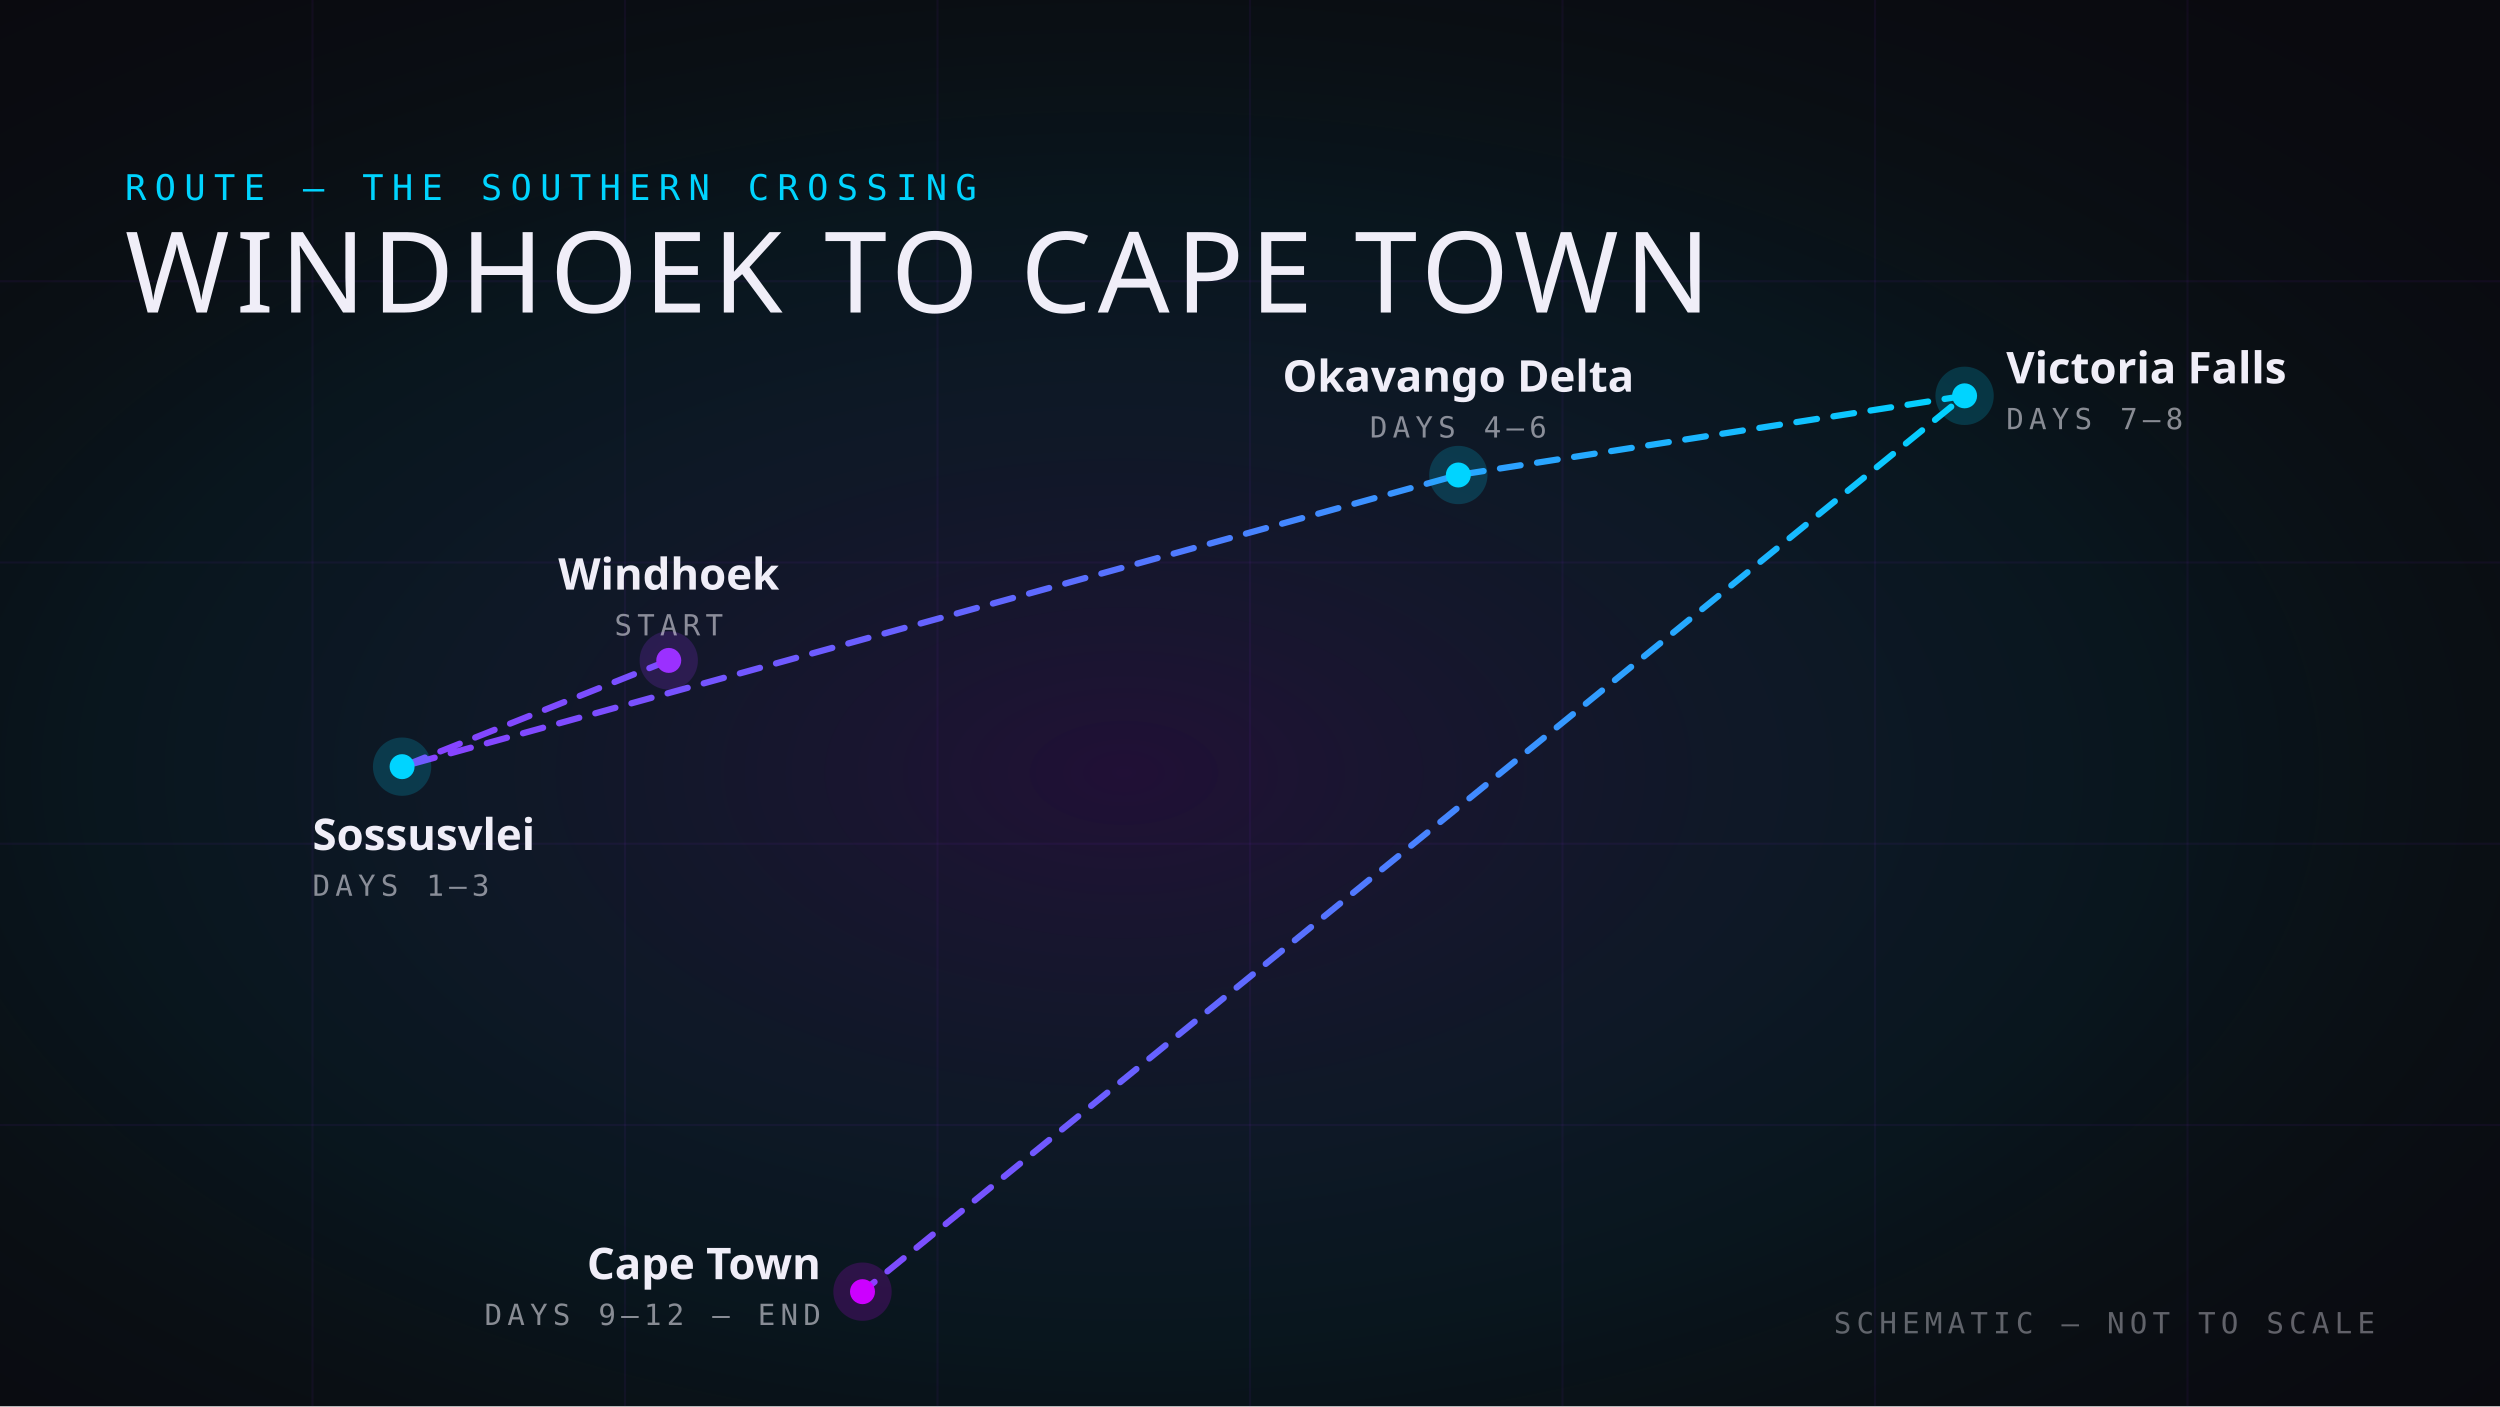
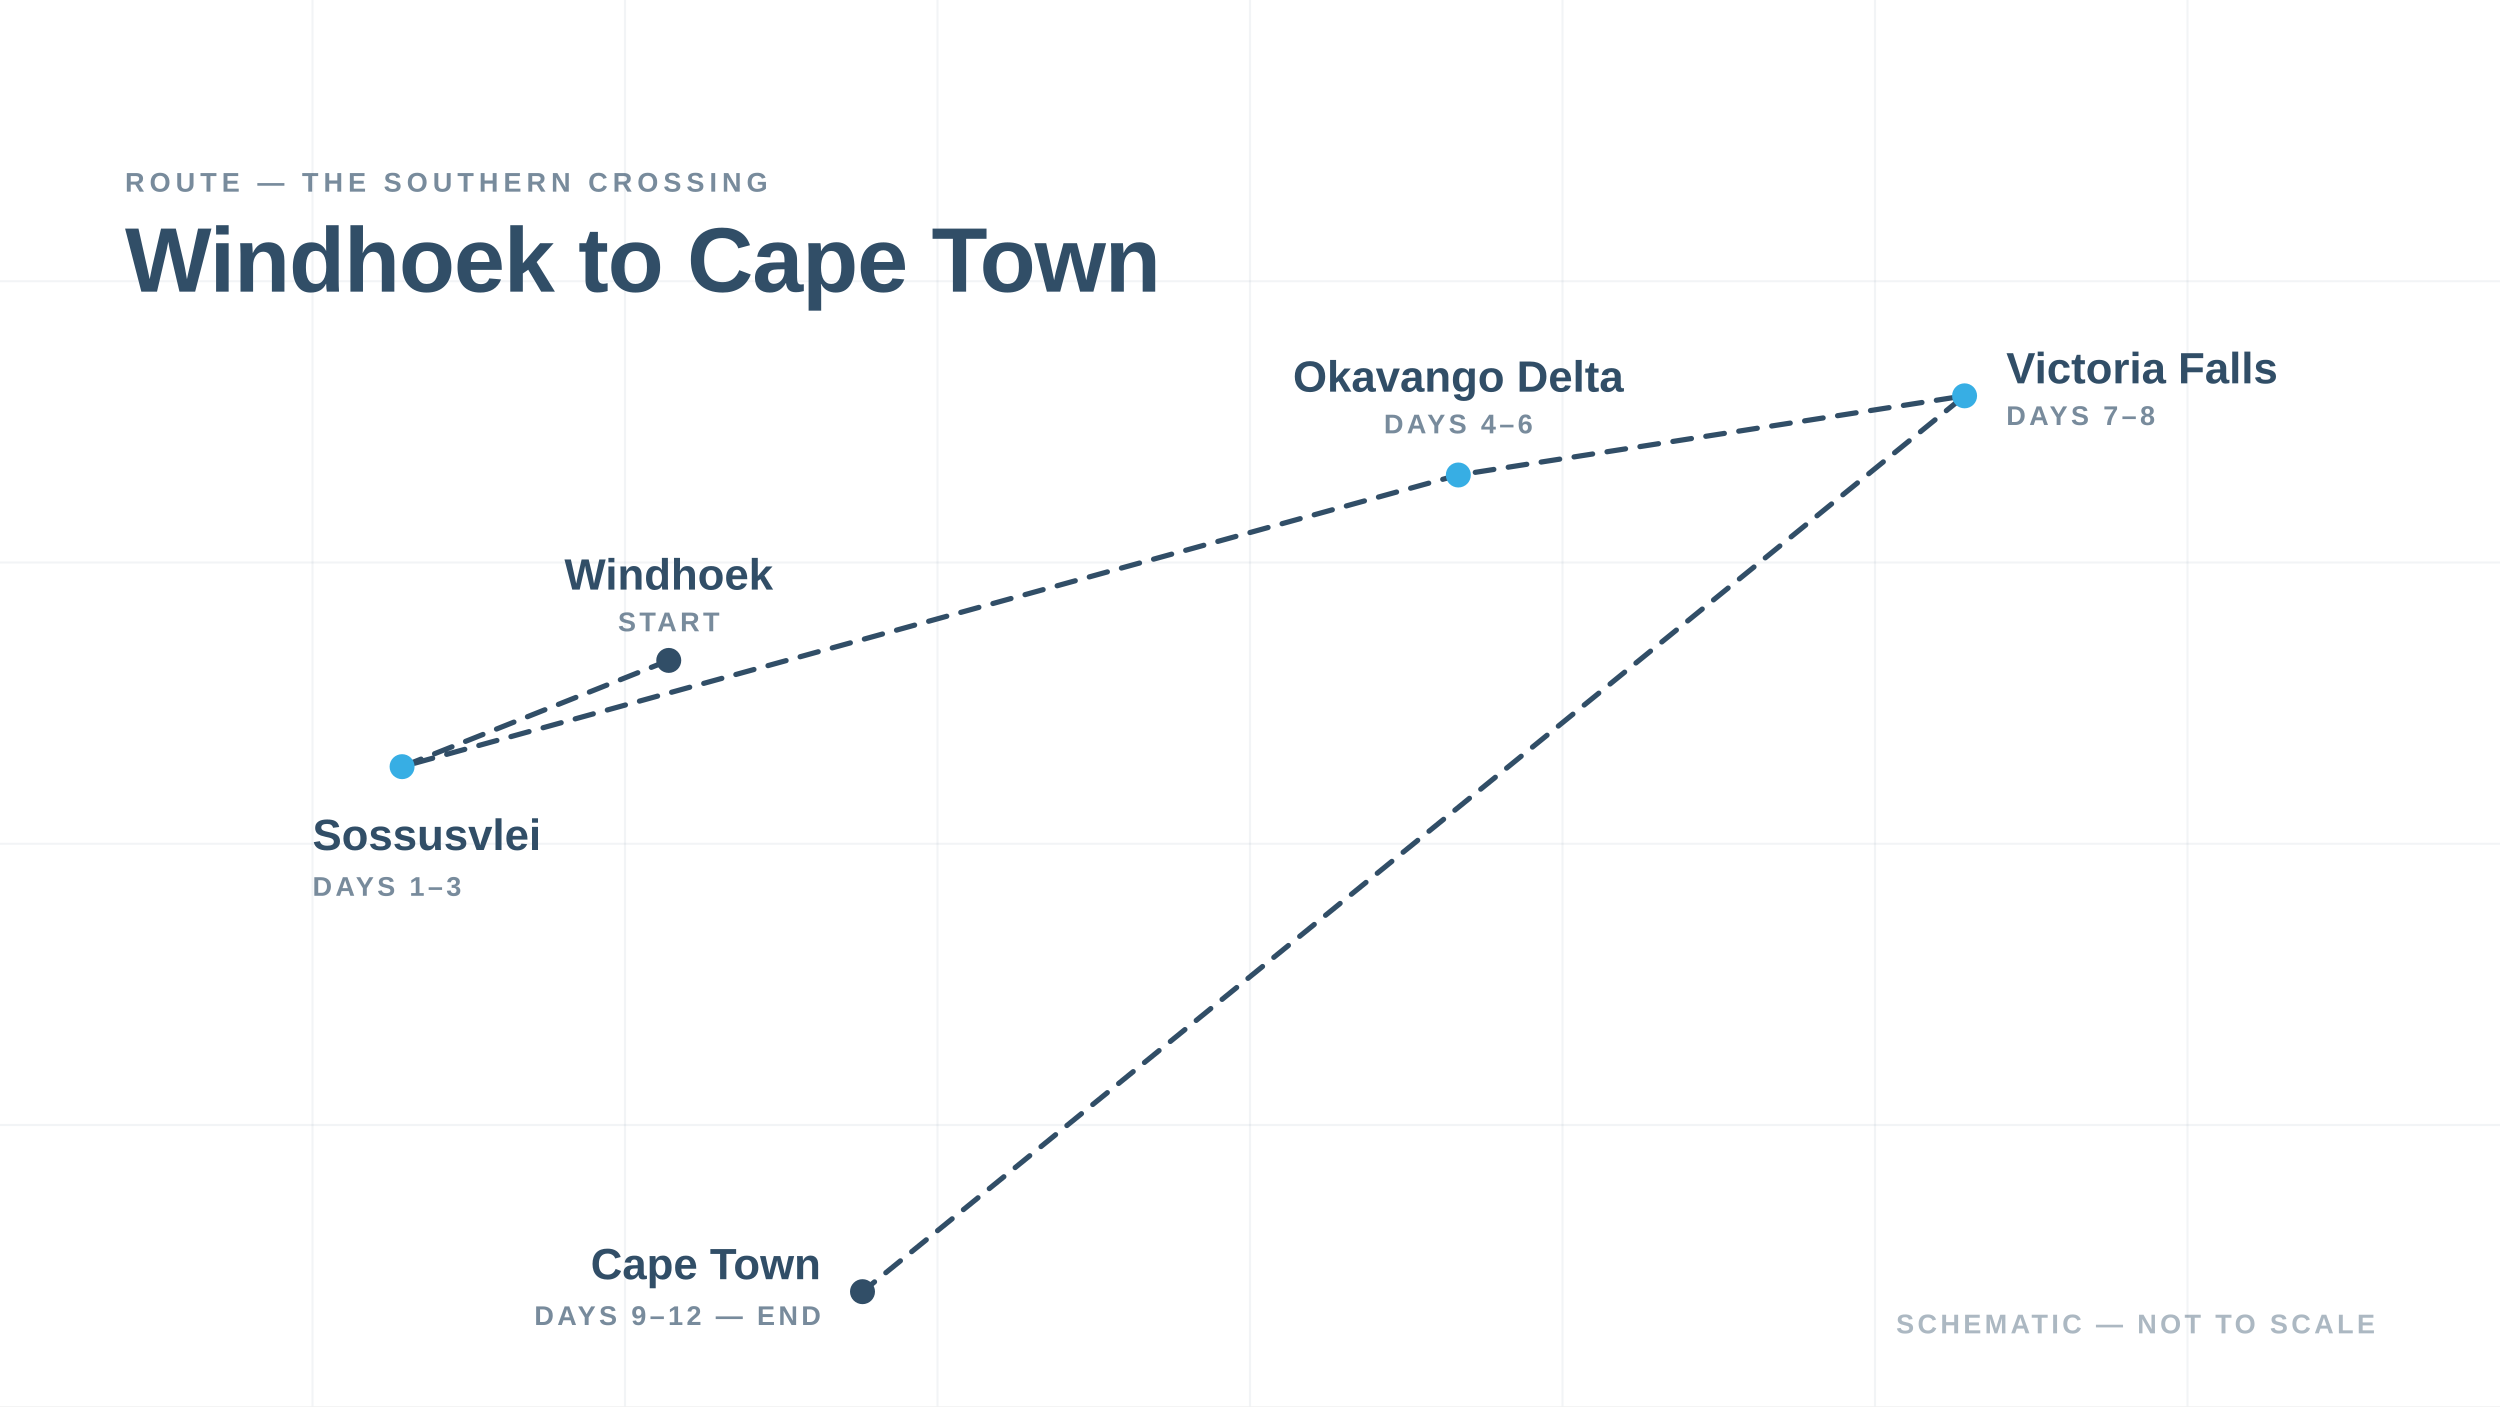
<svg xmlns="http://www.w3.org/2000/svg" viewBox="0 0 1200 675" role="img" aria-label="Schematic route map: Windhoek to Sossusvlei, Okavango Delta, Victoria Falls, and Cape Town">
-   <defs>
-     <linearGradient id="route" gradientUnits="userSpaceOnUse" x1="193" y1="620" x2="943" y2="190">
-       <stop offset="0" stop-color="#9B30FF" />
-       <stop offset="0.5" stop-color="#5E6AFF" />
-       <stop offset="1" stop-color="#00D4FF" />
-     </linearGradient>
-     <radialGradient id="glow" cx="0.45" cy="0.55" r="0.75">
-       <stop offset="0" stop-color="#9B30FF" stop-opacity="0.16" />
-       <stop offset="0.55" stop-color="#00D4FF" stop-opacity="0.06" />
-       <stop offset="1" stop-color="#0A0A0F" stop-opacity="0" />
-     </radialGradient>
-   </defs>
-   <rect width="1200" height="675" fill="#0A0A0F" />
-   <rect width="1200" height="675" fill="url(#glow)" />
-   <g stroke="#9B30FF" stroke-opacity="0.06" stroke-width="1">
+   <rect width="1200" height="675" fill="#FFFFFF" />
+   <g stroke="rgba(49,78,103,0.06)" stroke-width="1">
    <line x1="150" y1="0" x2="150" y2="675" />
    <line x1="300" y1="0" x2="300" y2="675" />
    <line x1="450" y1="0" x2="450" y2="675" />
    <line x1="600" y1="0" x2="600" y2="675" />
    <line x1="750" y1="0" x2="750" y2="675" />
    <line x1="900" y1="0" x2="900" y2="675" />
    <line x1="1050" y1="0" x2="1050" y2="675" />
    <line x1="0" y1="135" x2="1200" y2="135" />
    <line x1="0" y1="270" x2="1200" y2="270" />
    <line x1="0" y1="405" x2="1200" y2="405" />
    <line x1="0" y1="540" x2="1200" y2="540" />
  </g>
-   <text x="60" y="96" font-family="'DM Mono',monospace" font-size="17" letter-spacing="4" fill="#00D4FF">ROUTE — THE SOUTHERN CROSSING</text>
-   <text x="60" y="150" font-family="'Bebas Neue','Arial Narrow',sans-serif" font-size="54" letter-spacing="3" fill="#F0EEF8">WINDHOEK TO CAPE TOWN</text>
-   <path d="M321,317 L193,368 L700,228 L943,190 L414,620" fill="none" stroke="url(#route)" stroke-width="3" stroke-dasharray="10 8" stroke-linecap="round" stroke-linejoin="round" />
+   <text x="60" y="92" font-family="Arial, 'Helvetica Neue', sans-serif" font-size="13" font-weight="700" letter-spacing="2.4" fill="rgba(49,78,103,0.65)">ROUTE — THE SOUTHERN CROSSING</text>
+   <text x="60" y="140" font-family="Arial, 'Helvetica Neue', sans-serif" font-size="44" font-weight="900" letter-spacing="-0.5" fill="#314E67">Windhoek to Cape Town</text>
+   <path d="M321,317 L193,368 L700,228 L943,190 L414,620" fill="none" stroke="#314E67" stroke-width="2.5" stroke-dasharray="9 7" stroke-linecap="round" stroke-linejoin="round" />
  <g>
-     <circle cx="321" cy="317" r="14" fill="#9B30FF" opacity="0.18" />
-     <circle cx="321" cy="317" r="6" fill="#9B30FF" />
-     <circle cx="193" cy="368" r="14" fill="#00D4FF" opacity="0.18" />
-     <circle cx="193" cy="368" r="6" fill="#00D4FF" />
-     <circle cx="700" cy="228" r="14" fill="#00D4FF" opacity="0.18" />
-     <circle cx="700" cy="228" r="6" fill="#00D4FF" />
-     <circle cx="943" cy="190" r="14" fill="#00D4FF" opacity="0.18" />
-     <circle cx="943" cy="190" r="6" fill="#00D4FF" />
-     <circle cx="414" cy="620" r="14" fill="#CC00FF" opacity="0.18" />
-     <circle cx="414" cy="620" r="6" fill="#CC00FF" />
+     <circle cx="321" cy="317" r="6" fill="#314E67" />
+     <circle cx="193" cy="368" r="6" fill="#37AEE4" />
+     <circle cx="700" cy="228" r="6" fill="#37AEE4" />
+     <circle cx="943" cy="190" r="6" fill="#37AEE4" />
+     <circle cx="414" cy="620" r="6" fill="#314E67" />
  </g>
-   <g font-family="'Space Grotesk',sans-serif" font-size="21" font-weight="600" fill="#F0EEF8">
+   <g font-family="Arial, 'Helvetica Neue', sans-serif" font-size="21" font-weight="700" fill="#314E67">
    <text x="321" y="283" text-anchor="middle">Windhoek</text>
    <text x="150" y="408">Sossusvlei</text>
    <text x="700" y="188" text-anchor="middle">Okavango Delta</text>
    <text x="963" y="184">Victoria Falls</text>
    <text x="394" y="614" text-anchor="end">Cape Town</text>
  </g>
-   <g font-family="'DM Mono',monospace" font-size="14" letter-spacing="2.5" fill="rgba(240,238,248,0.55)">
-     <text x="321" y="305" text-anchor="middle">START</text>
+   <g font-family="Arial, 'Helvetica Neue', sans-serif" font-size="13" font-weight="700" letter-spacing="1.6" fill="rgba(49,78,103,0.65)">
+     <text x="321" y="303" text-anchor="middle">START</text>
    <text x="150" y="430">DAYS 1–3</text>
-     <text x="700" y="210" text-anchor="middle">DAYS 4–6</text>
-     <text x="963" y="206">DAYS 7–8</text>
+     <text x="700" y="208" text-anchor="middle">DAYS 4–6</text>
+     <text x="963" y="204">DAYS 7–8</text>
    <text x="394" y="636" text-anchor="end">DAYS 9–12 — END</text>
  </g>
-   <text x="1140" y="640" text-anchor="end" font-family="'DM Mono',monospace" font-size="14" letter-spacing="2.5" fill="rgba(240,238,248,0.38)">SCHEMATIC — NOT TO SCALE</text>
+   <text x="1140" y="640" text-anchor="end" font-family="Arial, 'Helvetica Neue', sans-serif" font-size="13" font-weight="700" letter-spacing="1.6" fill="rgba(49,78,103,0.40)">SCHEMATIC — NOT TO SCALE</text>
</svg>
